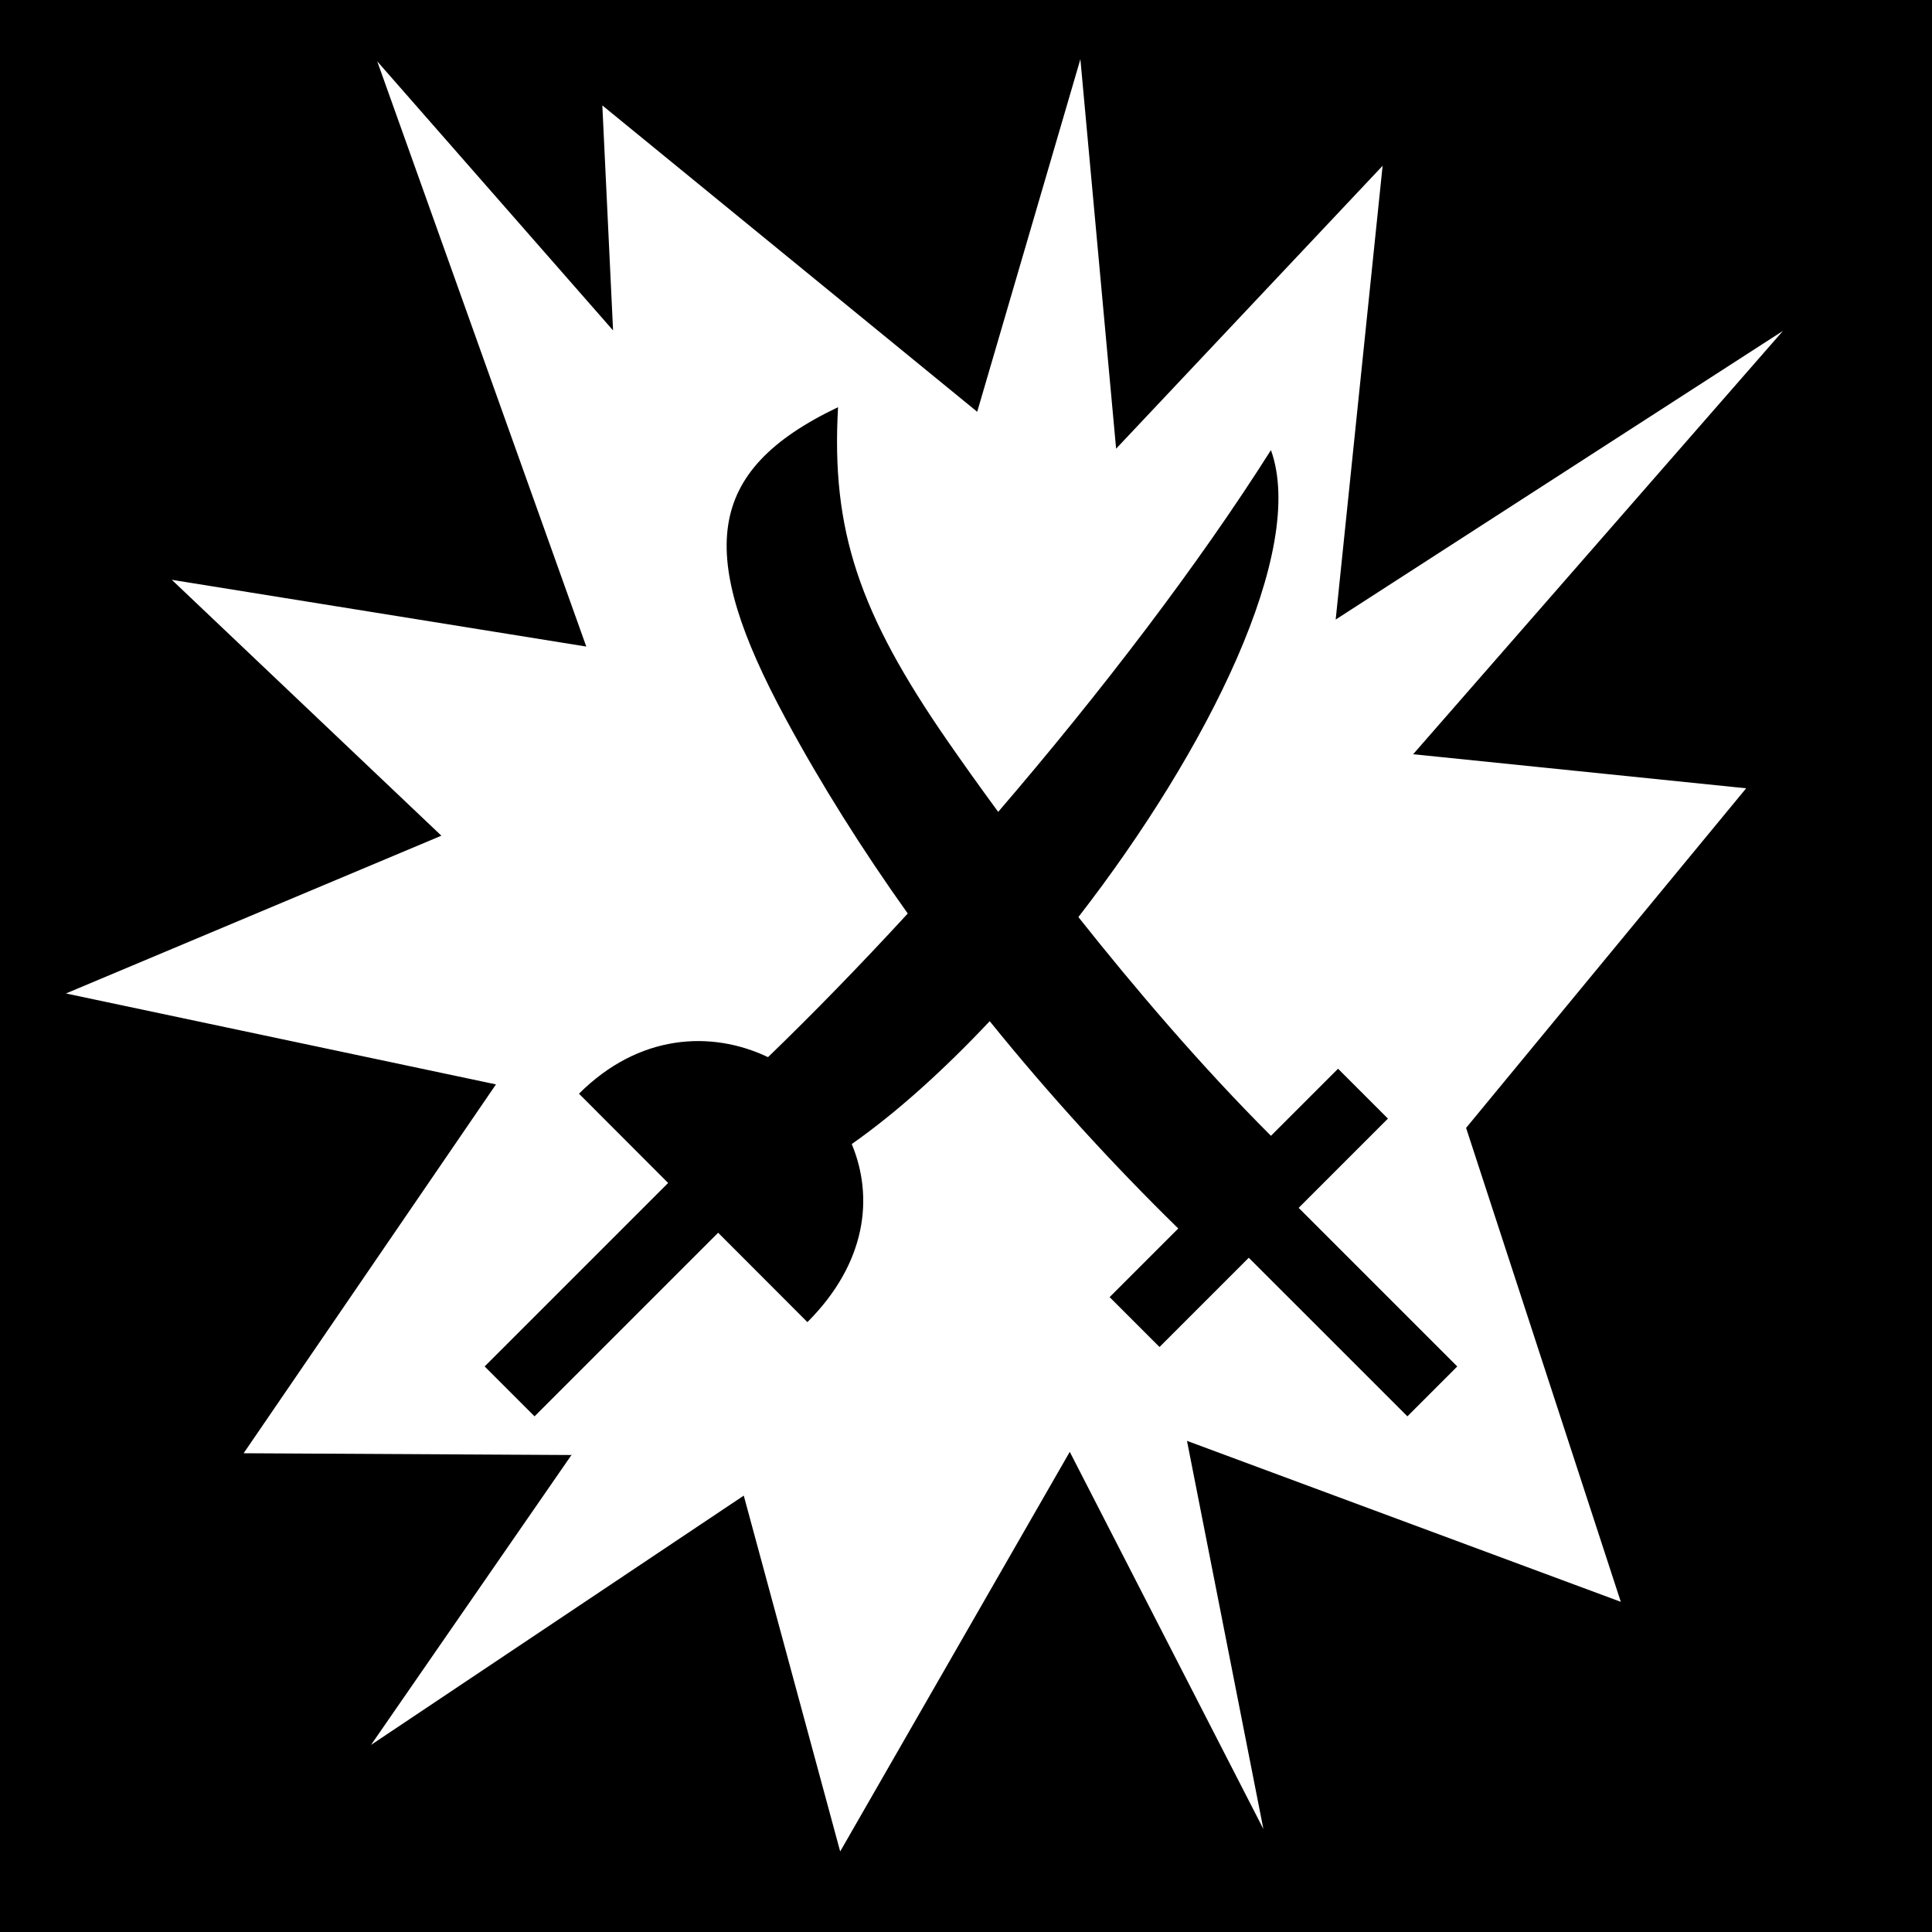
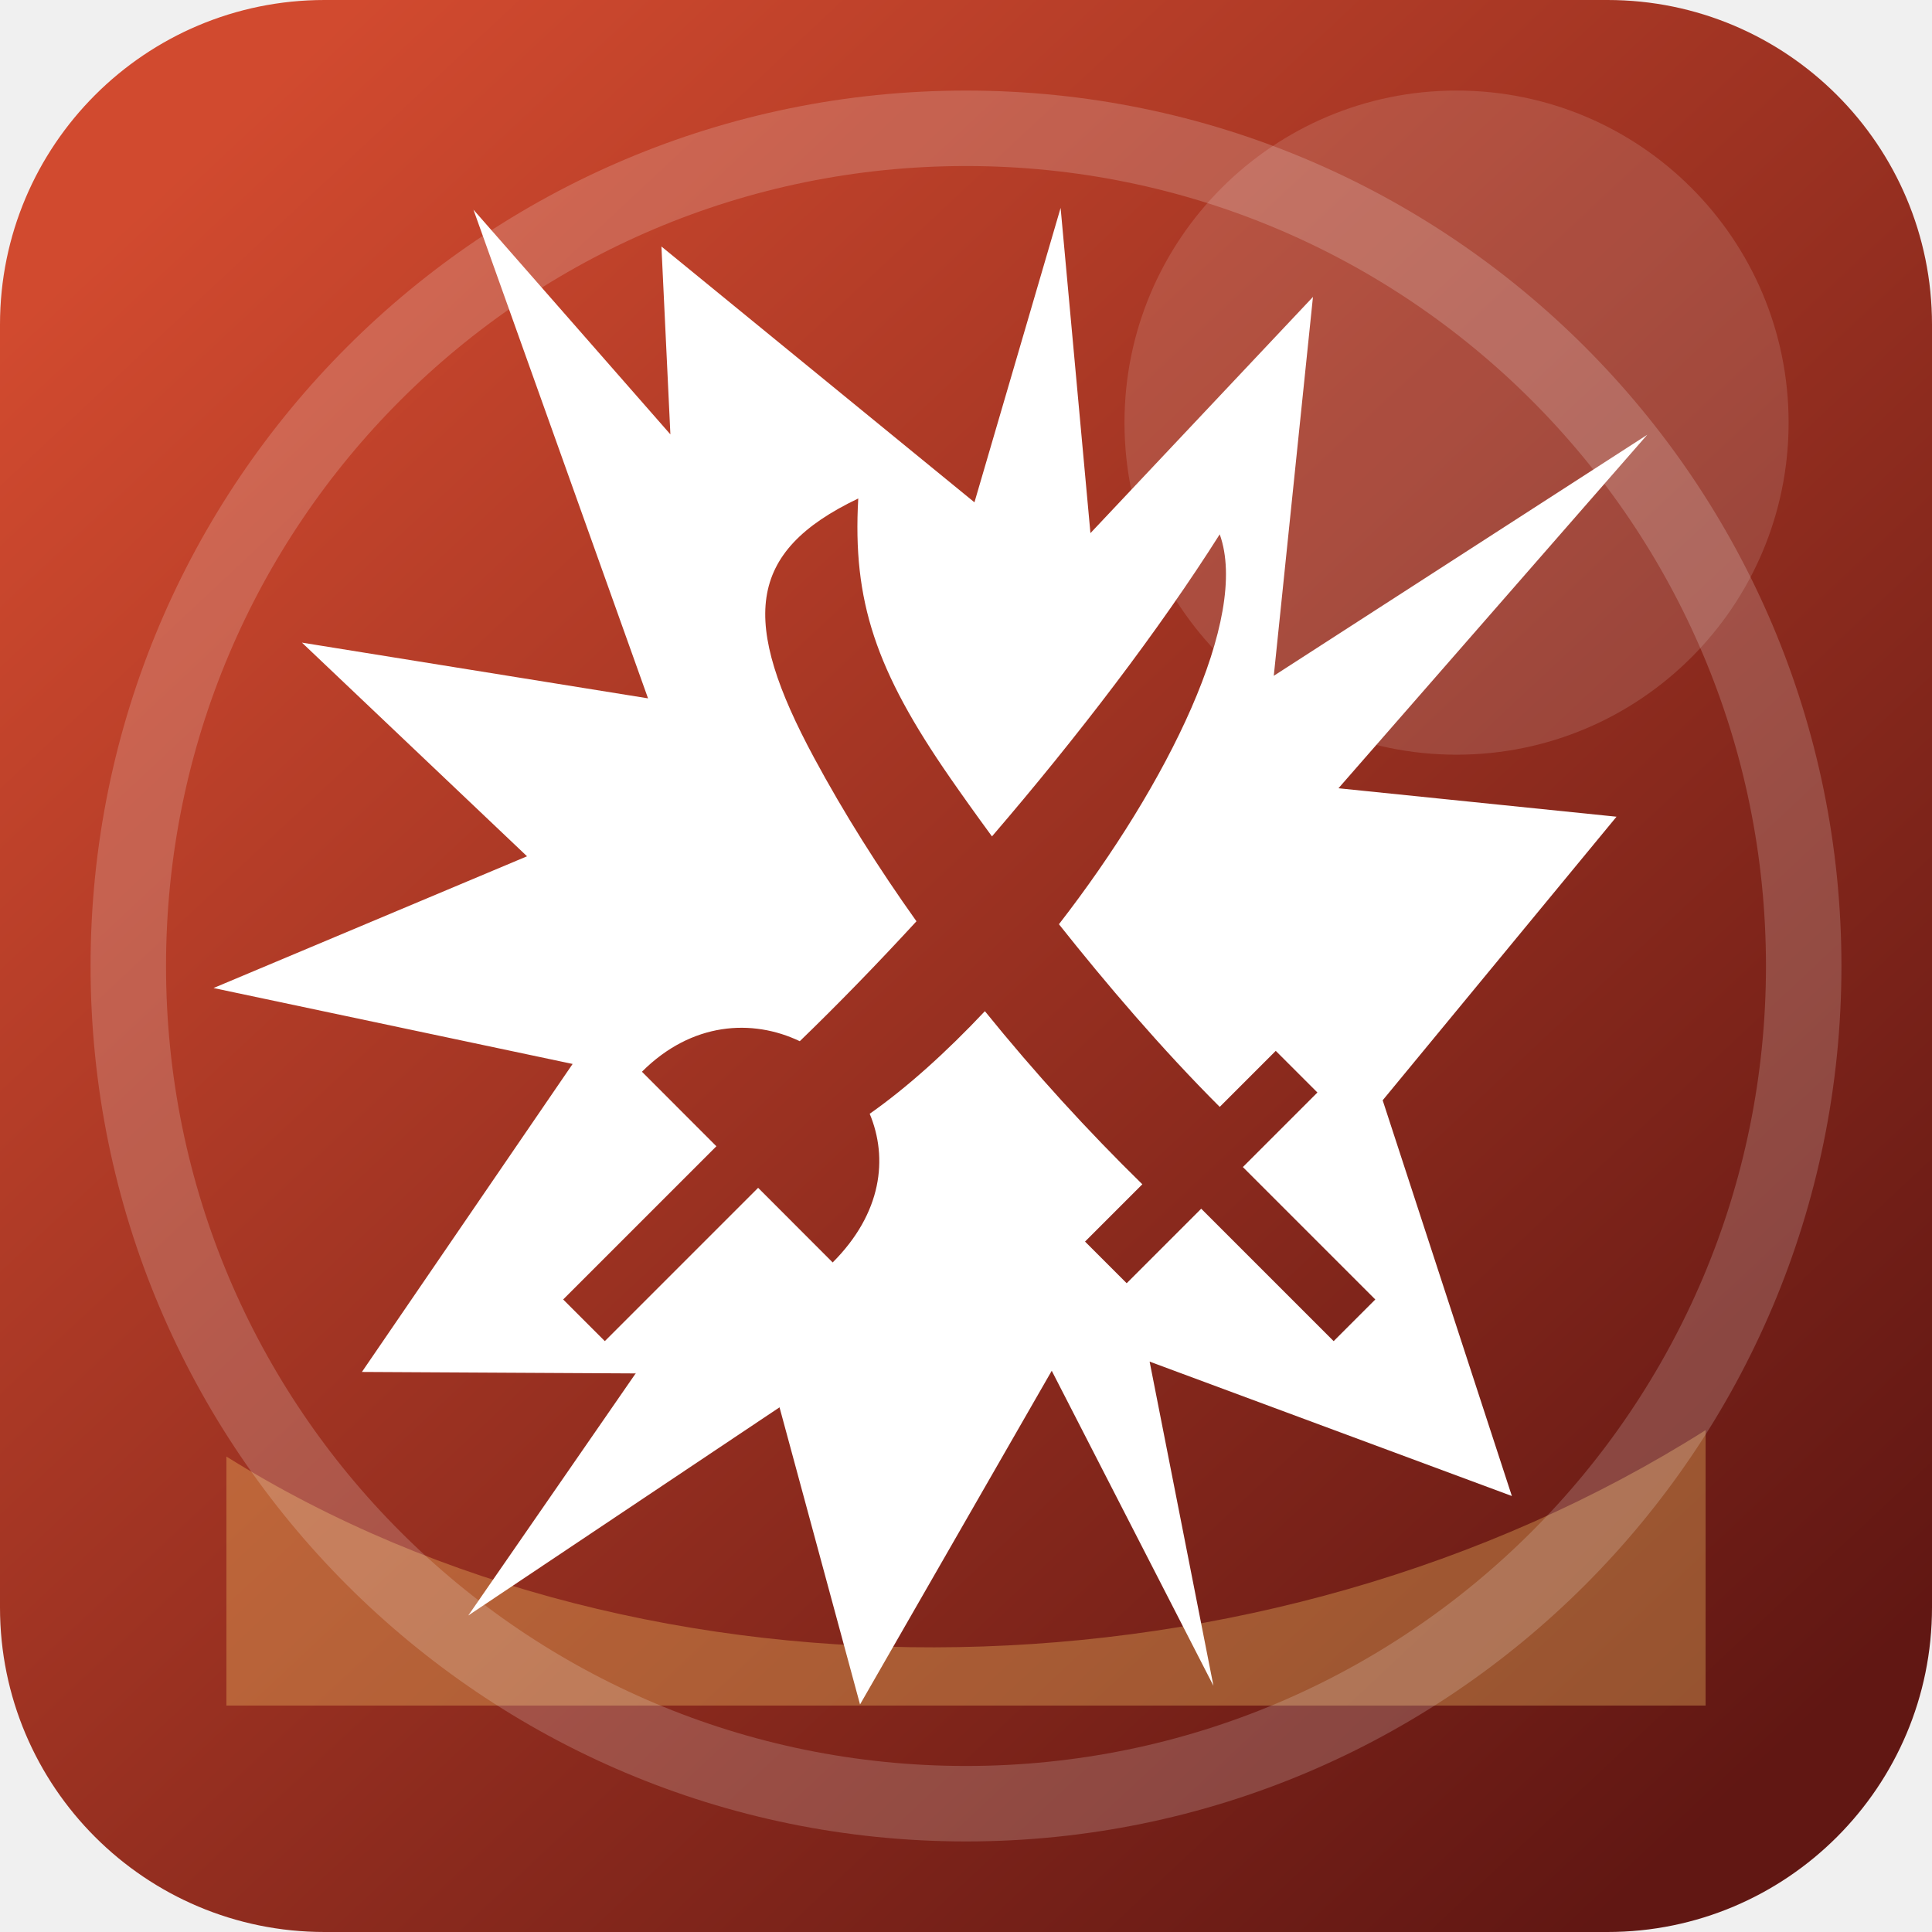
<svg xmlns="http://www.w3.org/2000/svg" viewBox="0 0 512 512">
-   <path d="M0 0h512v512H0z" />
-   <path fill="#fff" d="M286.313 15.688l-27.344 93.437-99.345-81.188 2.844 59.626-62.5-71.313 55.405 155.094L45.53 153.656l71.44 67.813-99.5 41.81 113.968 24.095-66.875 97.75 86.718.47.27-.16-53.226 76.985 98.78-66.066 25.552 94.302L283.5 384.75l51.313 99.97-20.25-102.876L429.53 424.5l-41-125.594 74.22-90-88.25-9.03 98-112.19-118.53 76.5 12.436-120.25-70.625 74.97-9.467-103.22zm-64.22 92.218c-1.85 32.582 5.535 54.595 29.22 88.75 3.503 5.053 7.998 11.39 13.218 18.5 27.253-31.716 53.06-65.5 72.283-95.875 9.52 26.452-16.487 79.21-51.032 123.75 14.97 18.868 32.62 39.58 51.033 57.97l17.78-17.78 13.22 13.217-23.657 23.657 42.03 42.03-13.217 13.22-42.033-42.03-23.656 23.655-13.217-13.22 18.187-18.188c-17.205-16.823-34.137-35.352-49.97-54.937-12.22 12.986-24.73 24.26-36.56 32.563 5.864 14.06 3.938 31.497-11.75 47.187l-23.657-23.688-48.657 48.657-13.22-13.22 48.626-48.624-23.625-23.656c15.812-15.81 35.026-16.877 50.094-9.688 12.003-11.6 24.51-24.447 37.032-38.062-12.025-16.877-23-34.274-32.468-51.844-23.307-43.25-21.733-65.31 14-82.344z" />
+   <defs>
+     <linearGradient id="gsaberssvg" x1="52" x2="460" y1="40" y2="476" gradientUnits="userSpaceOnUse">
+       <stop offset="0" stop-color="#d14a2f" />
+       <stop offset="1" stop-color="#611713" />
+     </linearGradient>
+   </defs>
+   <rect width="512" height="512" rx="86" fill="url(#gsaberssvg)" />
+   <path d="M60 386c112 70 275 67 392-7v73H60z" fill="#ffd06a" opacity=".32" />
+   <circle cx="386" cy="112" r="88" fill="#fff" opacity=".13" />
+   <circle cx="256" cy="256" r="222" fill="none" stroke="#fff" stroke-width="20" opacity=".18" />
+   <g transform="translate(42 42) scale(.835)">
+     <path fill="#fff" d="M286.313 15.688l-27.344 93.437-99.345-81.188 2.844 59.626-62.5-71.313 55.405 155.094L45.53 153.656l71.44 67.813-99.5 41.81 113.968 24.095-66.875 97.75 86.718.47.27-.16-53.226 76.985 98.78-66.066 25.552 94.302L283.5 384.75l51.313 99.97-20.25-102.876L429.53 424.5l-41-125.594 74.22-90-88.25-9.03 98-112.19-118.53 76.5 12.436-120.25-70.625 74.97-9.467-103.22zm-64.22 92.218c-1.85 32.582 5.535 54.595 29.22 88.75 3.503 5.053 7.998 11.39 13.218 18.5 27.253-31.716 53.06-65.5 72.283-95.875 9.52 26.452-16.487 79.21-51.032 123.75 14.97 18.868 32.62 39.58 51.033 57.97l17.78-17.78 13.22 13.217-23.657 23.657 42.03 42.03-13.217 13.22-42.033-42.03-23.656 23.655-13.217-13.22 18.187-18.188c-17.205-16.823-34.137-35.352-49.97-54.937-12.22 12.986-24.73 24.26-36.56 32.563 5.864 14.06 3.938 31.497-11.75 47.187l-23.657-23.688-48.657 48.657-13.22-13.22 48.626-48.624-23.625-23.656c15.812-15.81 35.026-16.877 50.094-9.688 12.003-11.6 24.51-24.447 37.032-38.062-12.025-16.877-23-34.274-32.468-51.844-23.307-43.25-21.733-65.31 14-82.344z" />
+   </g>
</svg>
